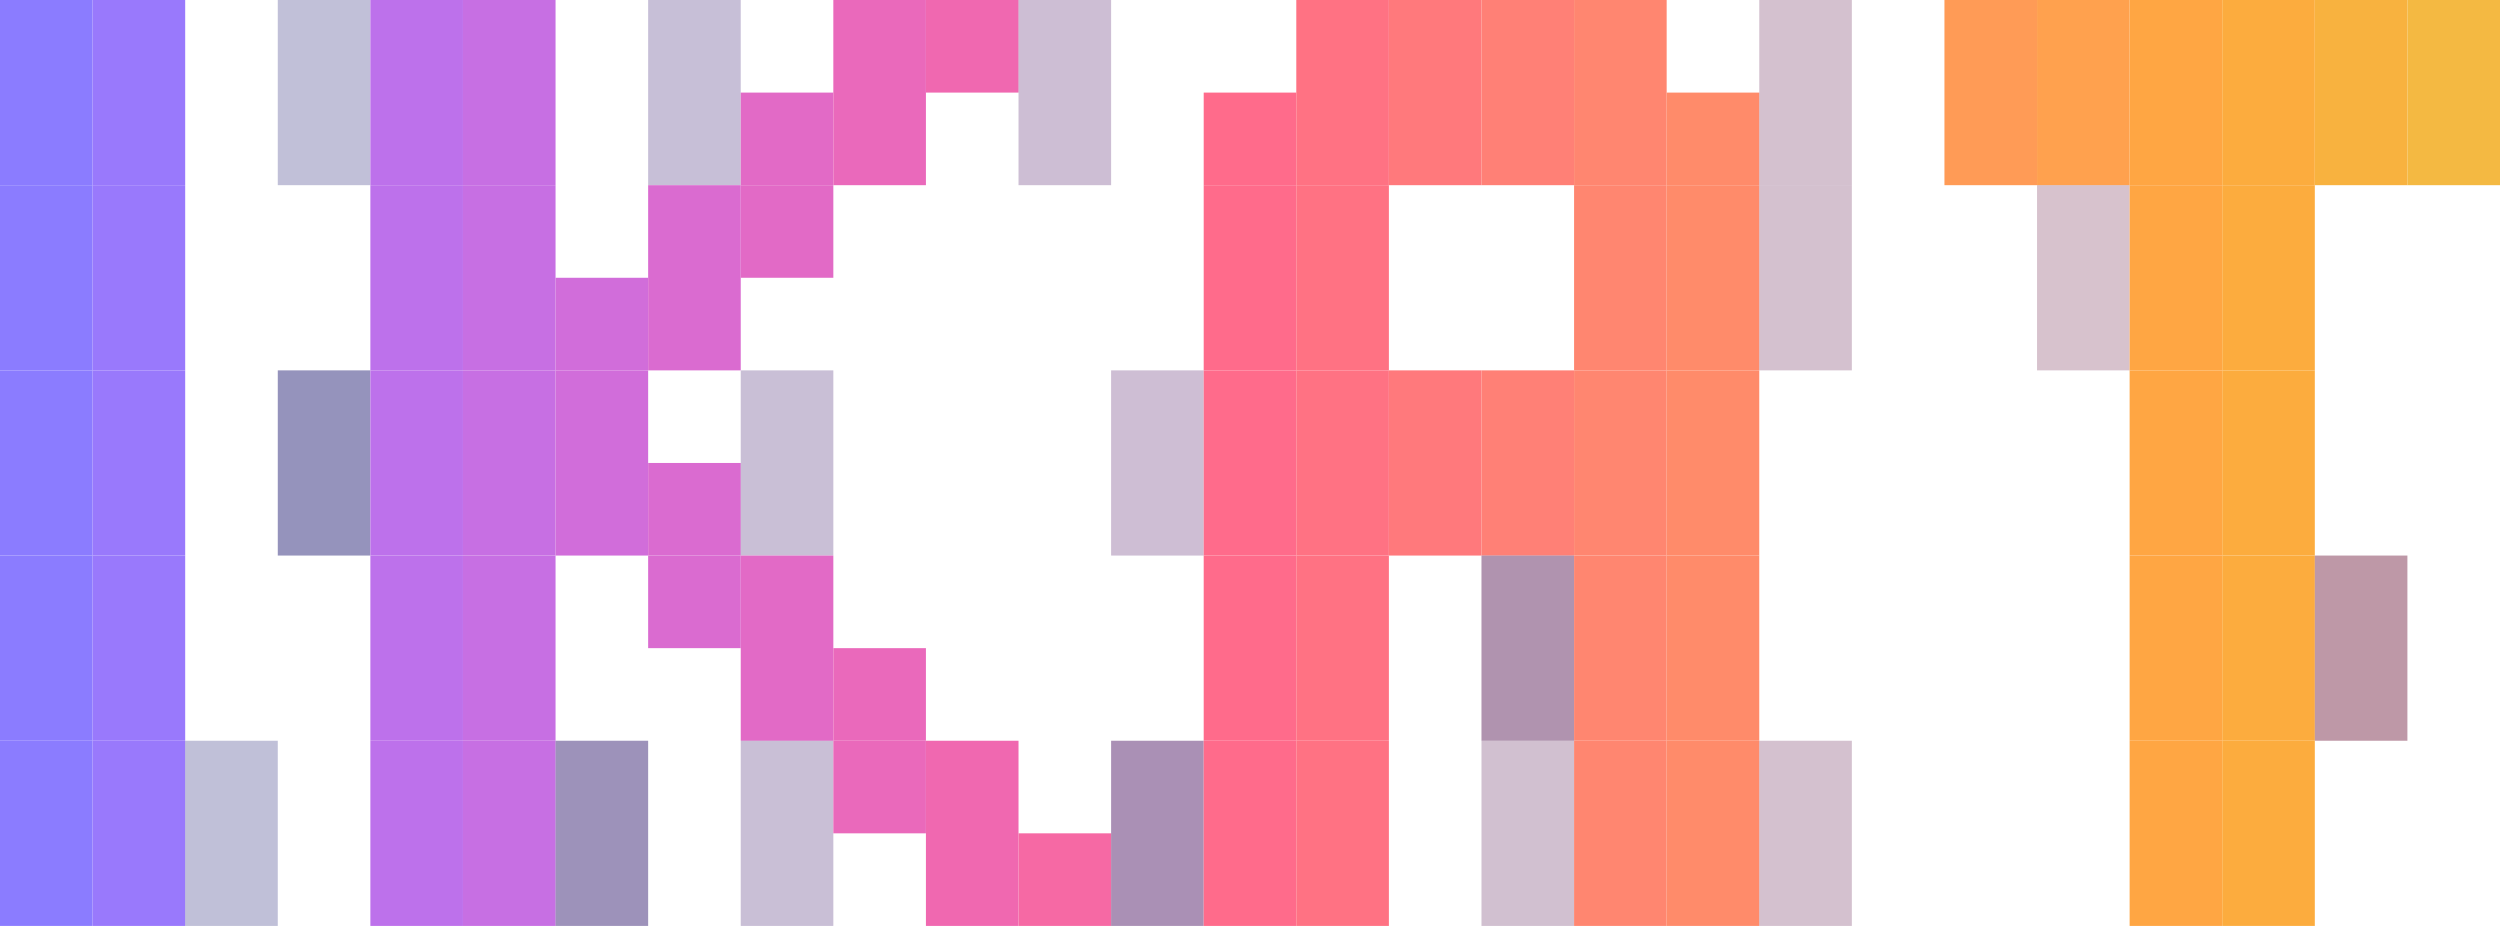
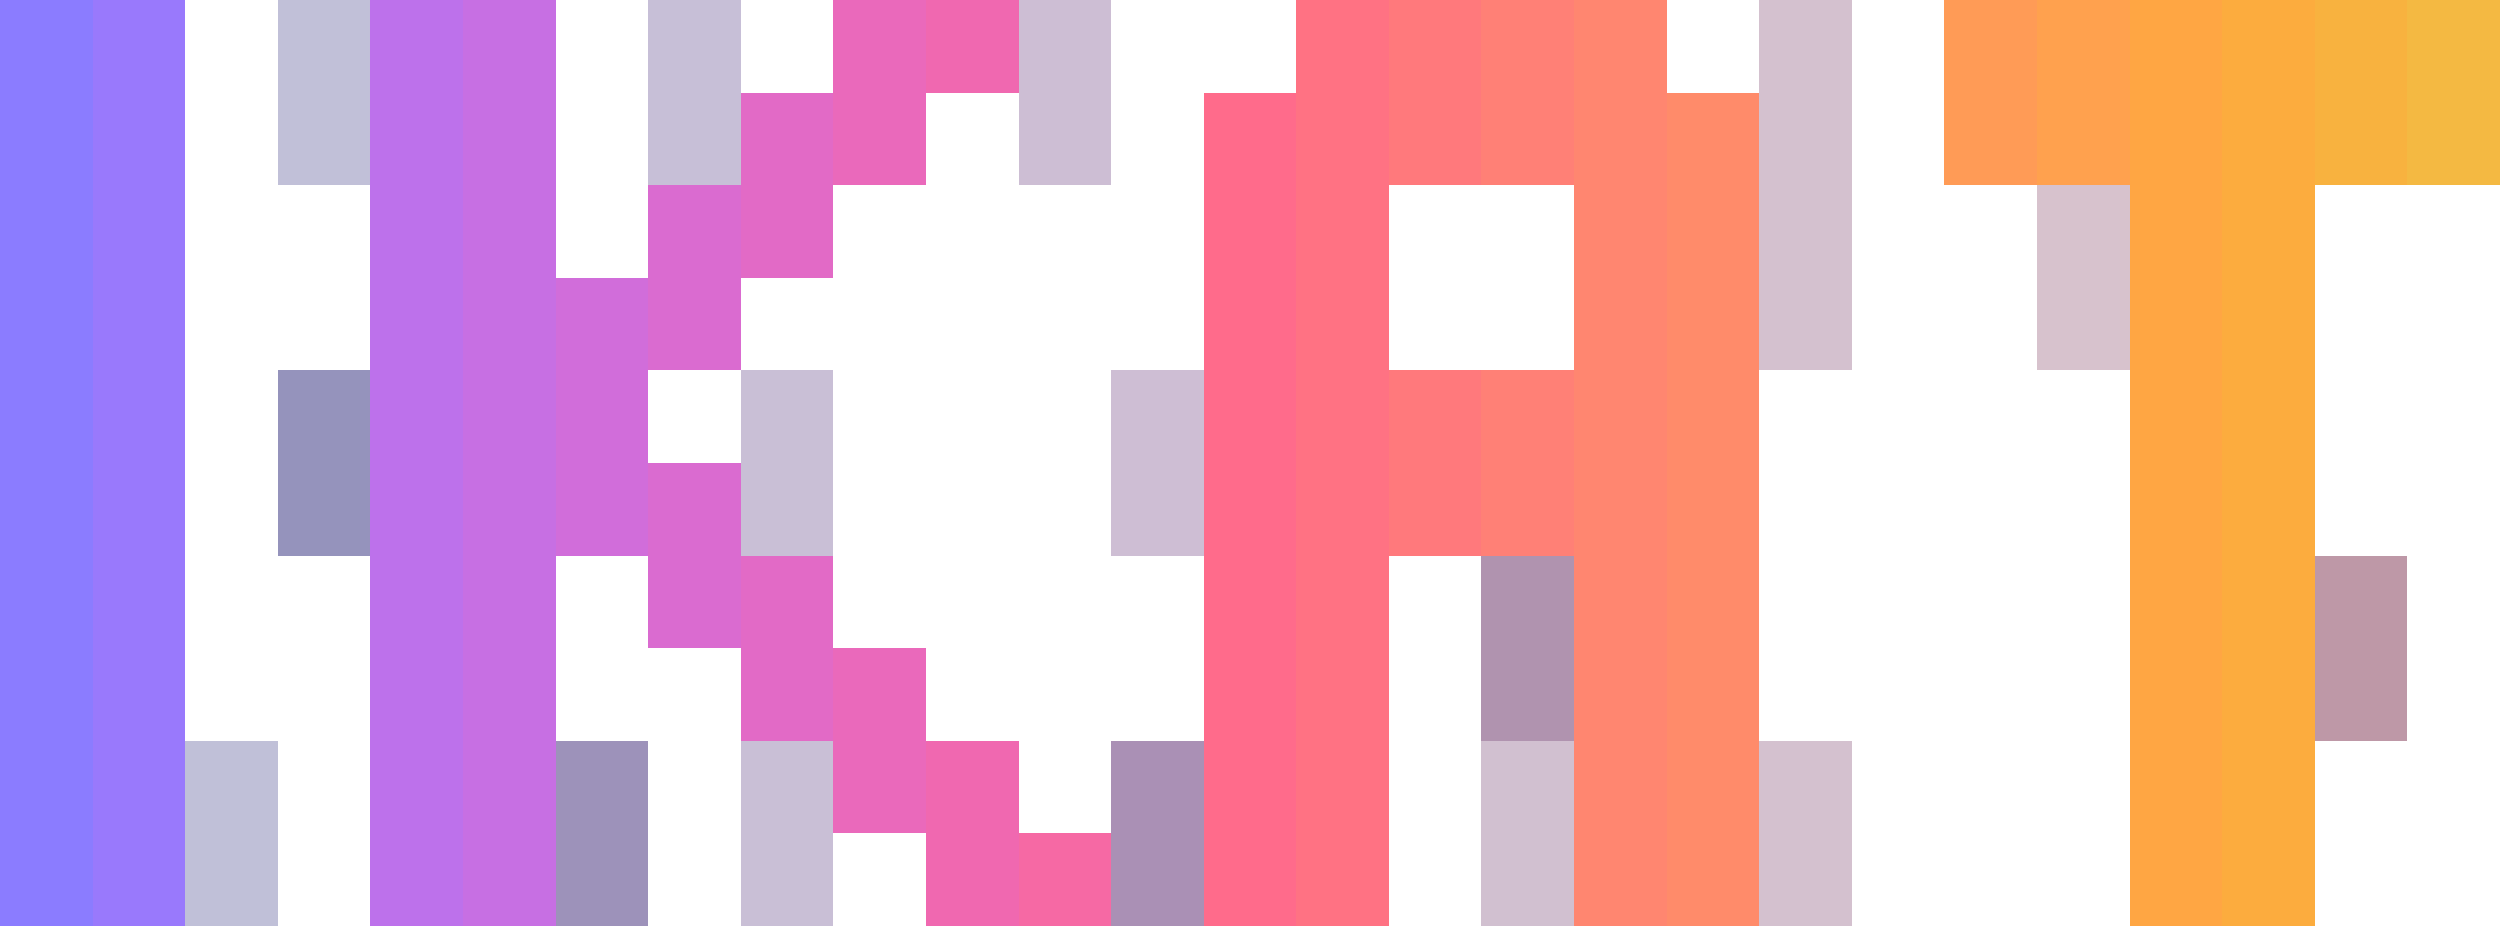
- <svg xmlns="http://www.w3.org/2000/svg" width="324" height="120" viewBox="0 0 324 120" role="img" aria-label="IKat Code">
+ <svg xmlns="http://www.w3.org/2000/svg" width="324" height="120" viewBox="0 0 324 120" role="img" aria-label="IKat Code" shape-rendering="crispEdges">
  <rect x="0" y="0" width="12" height="24" fill="#8B7CFF" />
  <rect x="12" y="0" width="12" height="24" fill="#9979FC" />
  <rect x="36" y="0" width="12" height="24" fill="#4F4B8F" fill-opacity="0.35" />
  <rect x="48" y="0" width="12" height="24" fill="#BD71EB" />
  <rect x="60" y="0" width="12" height="24" fill="#C76FE3" />
  <rect x="84" y="0" width="12" height="24" fill="#60498C" fill-opacity="0.35" />
  <rect x="96" y="12" width="12" height="12" fill="#E26AC6" />
  <rect x="108" y="0" width="12" height="24" fill="#EA69BB" />
  <rect x="120" y="0" width="12" height="12" fill="#F068B0" />
  <rect x="132" y="0" width="12" height="24" fill="#6F4785" fill-opacity="0.35" />
  <rect x="156" y="12" width="12" height="12" fill="#FF6B8B" />
  <rect x="168" y="0" width="12" height="24" fill="#FF7283" />
  <rect x="180" y="0" width="12" height="24" fill="#FF797C" />
  <rect x="192" y="0" width="12" height="24" fill="#FF8076" />
  <rect x="204" y="0" width="12" height="24" fill="#FF8670" />
  <rect x="216" y="12" width="12" height="12" fill="#FF8B6A" />
  <rect x="228" y="0" width="12" height="24" fill="#834F75" fill-opacity="0.35" />
  <rect x="252" y="0" width="12" height="24" fill="#FF9B56" />
  <rect x="264" y="0" width="12" height="24" fill="#FFA14E" />
  <rect x="276" y="0" width="12" height="24" fill="#FFA643" />
  <rect x="288" y="0" width="12" height="24" fill="#FCAC3E" />
  <rect x="300" y="0" width="12" height="24" fill="#F8B23F" />
  <rect x="312" y="0" width="12" height="24" fill="#F4B942" />
  <rect x="0" y="24" width="12" height="24" fill="#8B7CFF" />
  <rect x="12" y="24" width="12" height="24" fill="#9979FC" />
  <rect x="48" y="24" width="12" height="24" fill="#BD71EB" />
  <rect x="60" y="24" width="12" height="24" fill="#C76FE3" />
  <rect x="72" y="36" width="12" height="12" fill="#D16DDA" />
  <rect x="84" y="24" width="12" height="24" fill="#DA6BD0" />
  <rect x="96" y="24" width="12" height="12" fill="#E26AC6" />
  <rect x="156" y="24" width="12" height="24" fill="#FF6B8B" />
  <rect x="168" y="24" width="12" height="24" fill="#FF7283" />
  <rect x="204" y="24" width="12" height="24" fill="#FF8670" />
  <rect x="216" y="24" width="12" height="24" fill="#FF8B6A" />
  <rect x="228" y="24" width="12" height="24" fill="#834F75" fill-opacity="0.35" />
  <rect x="264" y="24" width="12" height="24" fill="#8C5271" fill-opacity="0.35" />
  <rect x="276" y="24" width="12" height="24" fill="#FFA643" />
  <rect x="288" y="24" width="12" height="24" fill="#FCAC3E" />
  <rect x="0" y="48" width="12" height="24" fill="#8B7CFF" />
  <rect x="12" y="48" width="12" height="24" fill="#9979FC" />
  <rect x="36" y="48" width="12" height="24" fill="#4F4B8F" fill-opacity="0.6" />
  <rect x="48" y="48" width="12" height="24" fill="#BD71EB" />
  <rect x="60" y="48" width="12" height="24" fill="#C76FE3" />
  <rect x="72" y="48" width="12" height="24" fill="#D16DDA" />
  <rect x="84" y="60" width="12" height="12" fill="#DA6BD0" />
  <rect x="96" y="48" width="12" height="24" fill="#64488A" fill-opacity="0.35" />
  <rect x="144" y="48" width="12" height="24" fill="#724784" fill-opacity="0.35" />
  <rect x="156" y="48" width="12" height="24" fill="#FF6B8B" />
  <rect x="168" y="48" width="12" height="24" fill="#FF7283" />
  <rect x="180" y="48" width="12" height="24" fill="#FF797C" />
  <rect x="192" y="48" width="12" height="24" fill="#FF8076" />
  <rect x="204" y="48" width="12" height="24" fill="#FF8670" />
  <rect x="216" y="48" width="12" height="24" fill="#FF8B6A" />
  <rect x="276" y="48" width="12" height="24" fill="#FFA643" />
  <rect x="288" y="48" width="12" height="24" fill="#FCAC3E" />
  <rect x="0" y="72" width="12" height="24" fill="#8B7CFF" />
  <rect x="12" y="72" width="12" height="24" fill="#9979FC" />
  <rect x="48" y="72" width="12" height="24" fill="#BD71EB" />
  <rect x="60" y="72" width="12" height="24" fill="#C76FE3" />
  <rect x="84" y="72" width="12" height="12" fill="#DA6BD0" />
  <rect x="96" y="72" width="12" height="24" fill="#E26AC6" />
  <rect x="108" y="84" width="12" height="12" fill="#EA69BB" />
  <rect x="156" y="72" width="12" height="24" fill="#FF6B8B" />
  <rect x="168" y="72" width="12" height="24" fill="#FF7283" />
  <rect x="192" y="72" width="12" height="24" fill="#7C4C7A" fill-opacity="0.6" />
  <rect x="204" y="72" width="12" height="24" fill="#FF8670" />
  <rect x="216" y="72" width="12" height="24" fill="#FF8B6A" />
  <rect x="276" y="72" width="12" height="24" fill="#FFA643" />
  <rect x="288" y="72" width="12" height="24" fill="#FCAC3E" />
  <rect x="300" y="72" width="12" height="24" fill="#93546C" fill-opacity="0.6" />
  <rect x="0" y="96" width="12" height="24" fill="#8B7CFF" />
  <rect x="12" y="96" width="12" height="24" fill="#9979FC" />
  <rect x="24" y="96" width="12" height="24" fill="#4B4C90" fill-opacity="0.35" />
  <rect x="48" y="96" width="12" height="24" fill="#BD71EB" />
  <rect x="60" y="96" width="12" height="24" fill="#C76FE3" />
  <rect x="72" y="96" width="12" height="24" fill="#5C4A8D" fill-opacity="0.6" />
  <rect x="96" y="96" width="12" height="24" fill="#64488A" fill-opacity="0.35" />
  <rect x="108" y="96" width="12" height="12" fill="#EA69BB" />
  <rect x="120" y="96" width="12" height="24" fill="#F068B0" />
  <rect x="132" y="108" width="12" height="12" fill="#F669A4" />
  <rect x="144" y="96" width="12" height="24" fill="#724784" fill-opacity="0.6" />
  <rect x="156" y="96" width="12" height="24" fill="#FF6B8B" />
  <rect x="168" y="96" width="12" height="24" fill="#FF7283" />
  <rect x="192" y="96" width="12" height="24" fill="#7C4C7A" fill-opacity="0.35" />
  <rect x="204" y="96" width="12" height="24" fill="#FF8670" />
  <rect x="216" y="96" width="12" height="24" fill="#FF8B6A" />
  <rect x="228" y="96" width="12" height="24" fill="#834F75" fill-opacity="0.35" />
  <rect x="276" y="96" width="12" height="24" fill="#FFA643" />
  <rect x="288" y="96" width="12" height="24" fill="#FCAC3E" />
</svg>
